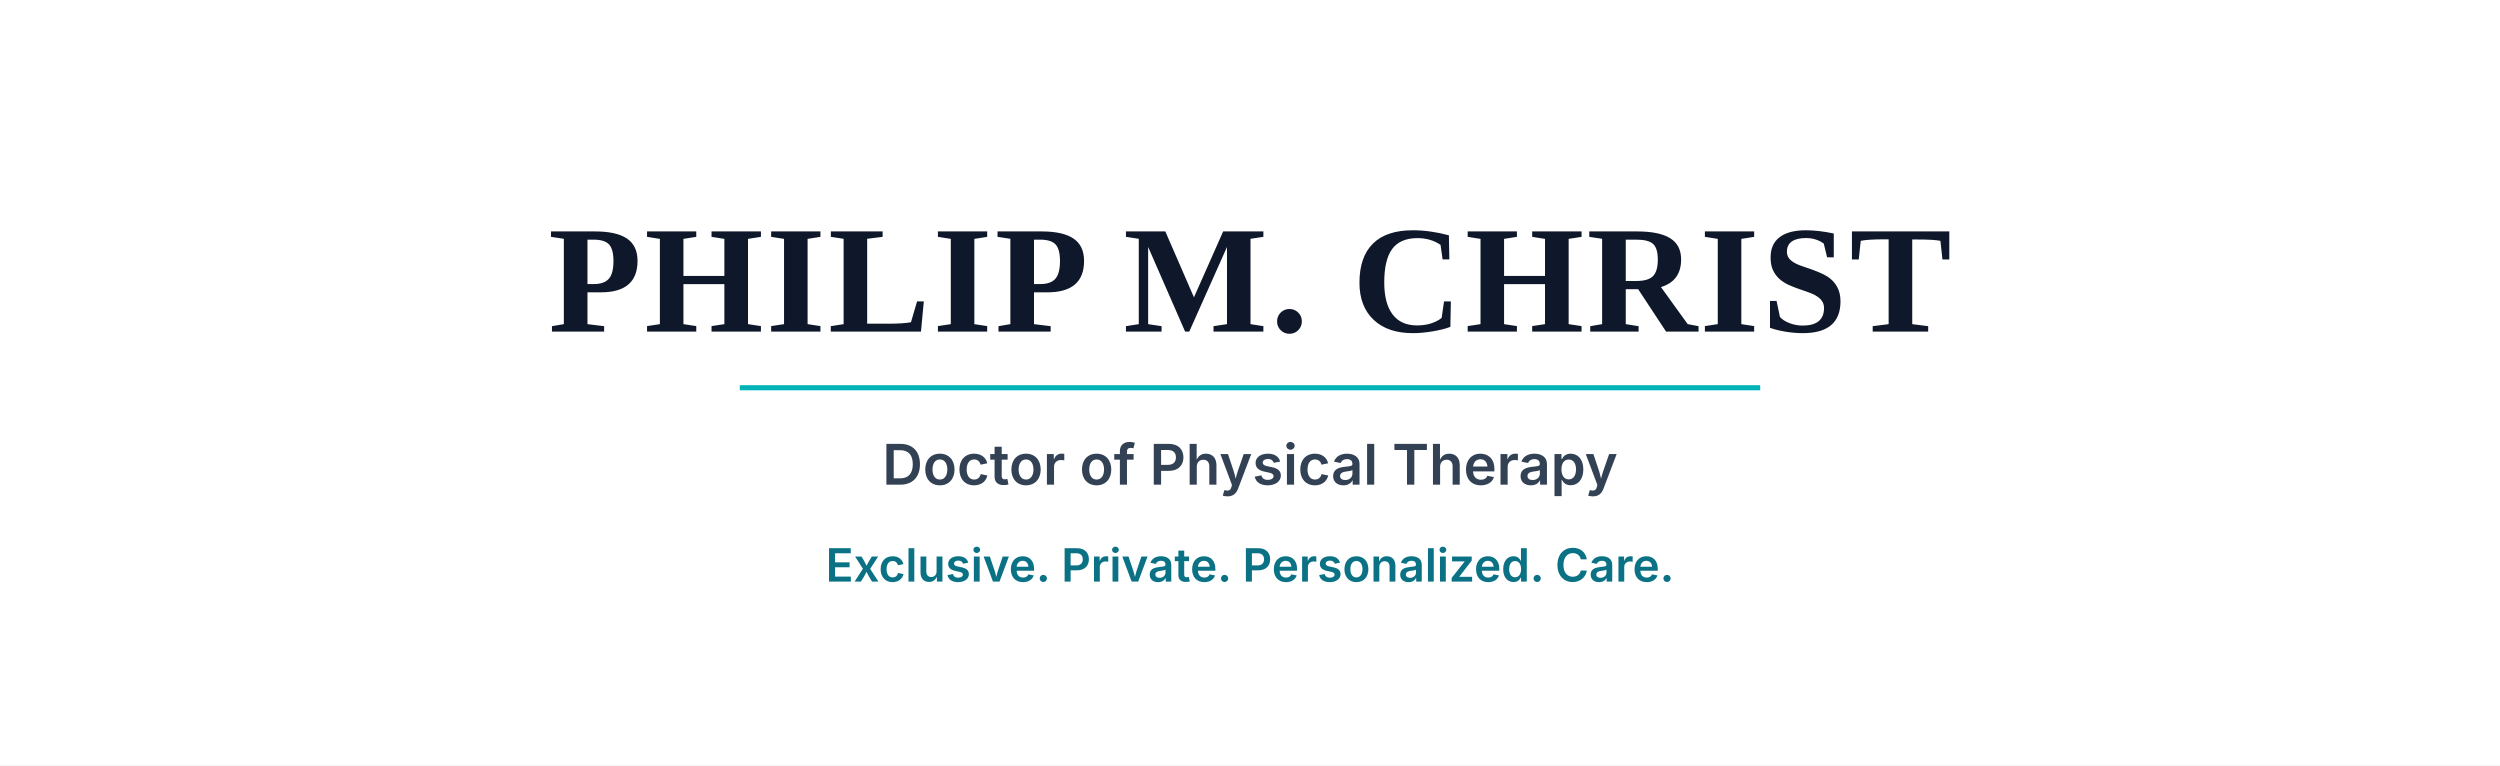
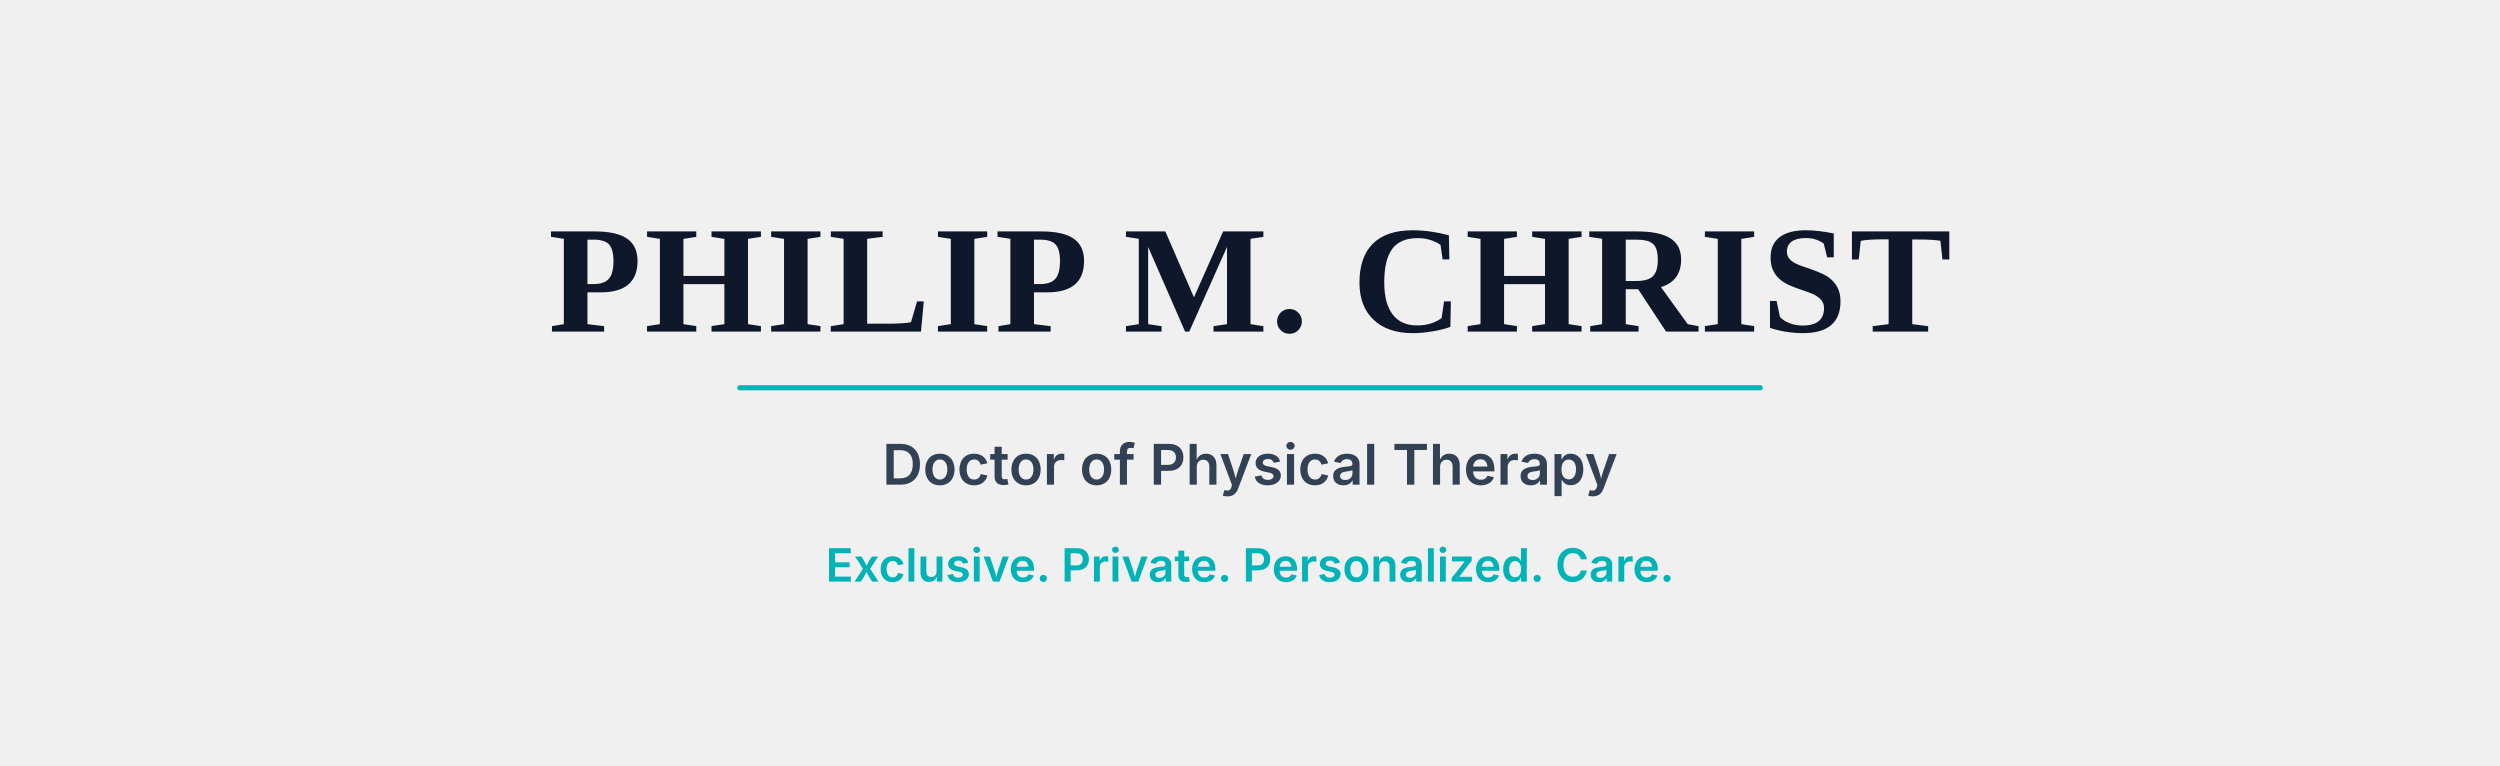
<svg xmlns="http://www.w3.org/2000/svg" width="980" height="300" viewBox="0 0 980 300">
-   <rect width="980" height="300" fill="#FFFFFF" />
  <defs>
    <style>
      .name { font-family: 'Playfair Display', Georgia, 'Times New Roman', Times, serif; font-weight: 800; fill: #0F172A; letter-spacing: 1px; }
      .cred { font-family: Inter, system-ui, -apple-system, 'Segoe UI', Roboto, Arial, sans-serif; font-weight: 600; fill: #334155; }
-       .tag  { font-family: Inter, system-ui, -apple-system, 'Segoe UI', Roboto, Arial, sans-serif; font-weight: 600; fill: #0B7285; }
+       .tag  { font-family: Inter, system-ui, -apple-system, 'Segoe UI', Roboto, Arial, sans-serif; font-weight: 600; fill: #00B3B6; }
    </style>
  </defs>
  <text x="490" y="130" text-anchor="middle" class="name" font-size="60">PHILIP M. CHRIST</text>
-   <line x1="290" y1="152" x2="690" y2="152" stroke="#00B3B6" stroke-width="2" />
+   <line x1="290" y1="152" x2="690" y2="152" stroke="#00B3B6" stroke-width="2" stroke-linecap="round" />
  <text x="490" y="190" text-anchor="middle" class="cred" font-size="22">Doctor of Physical Therapy</text>
  <text x="490" y="228" text-anchor="middle" class="tag" font-size="18">Exclusive. Private. Personalized. Care.</text>
</svg>
